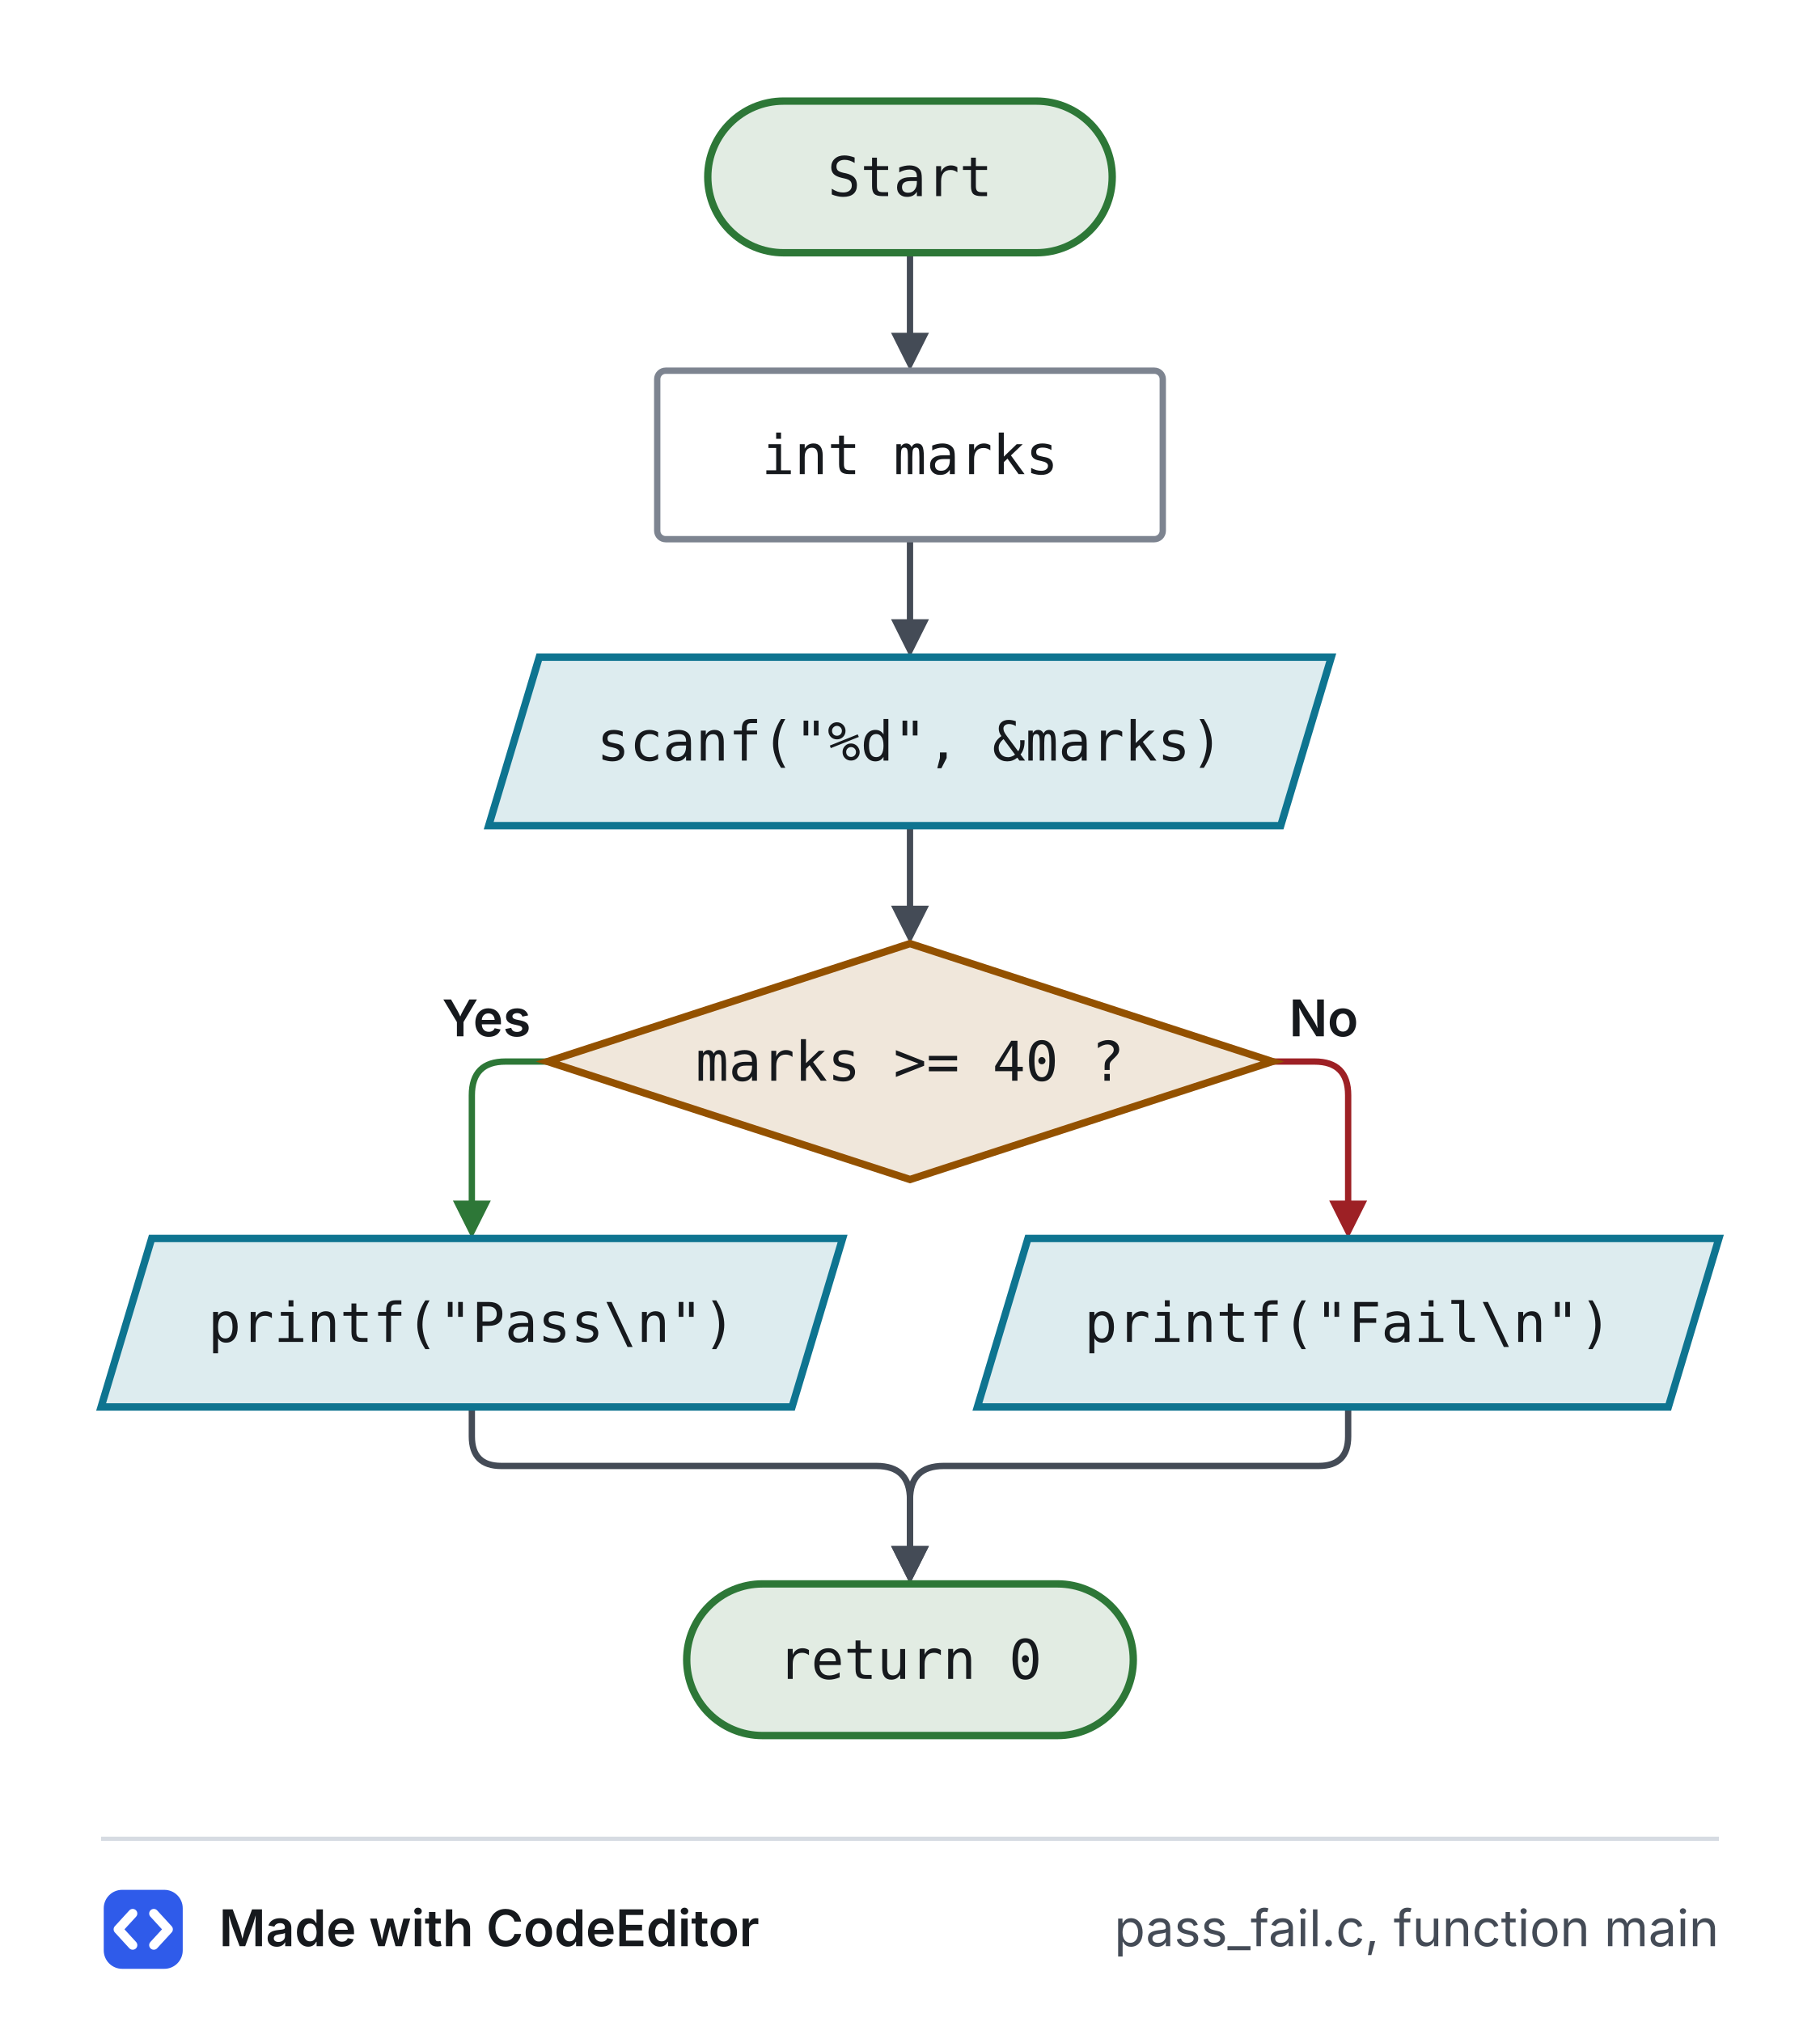
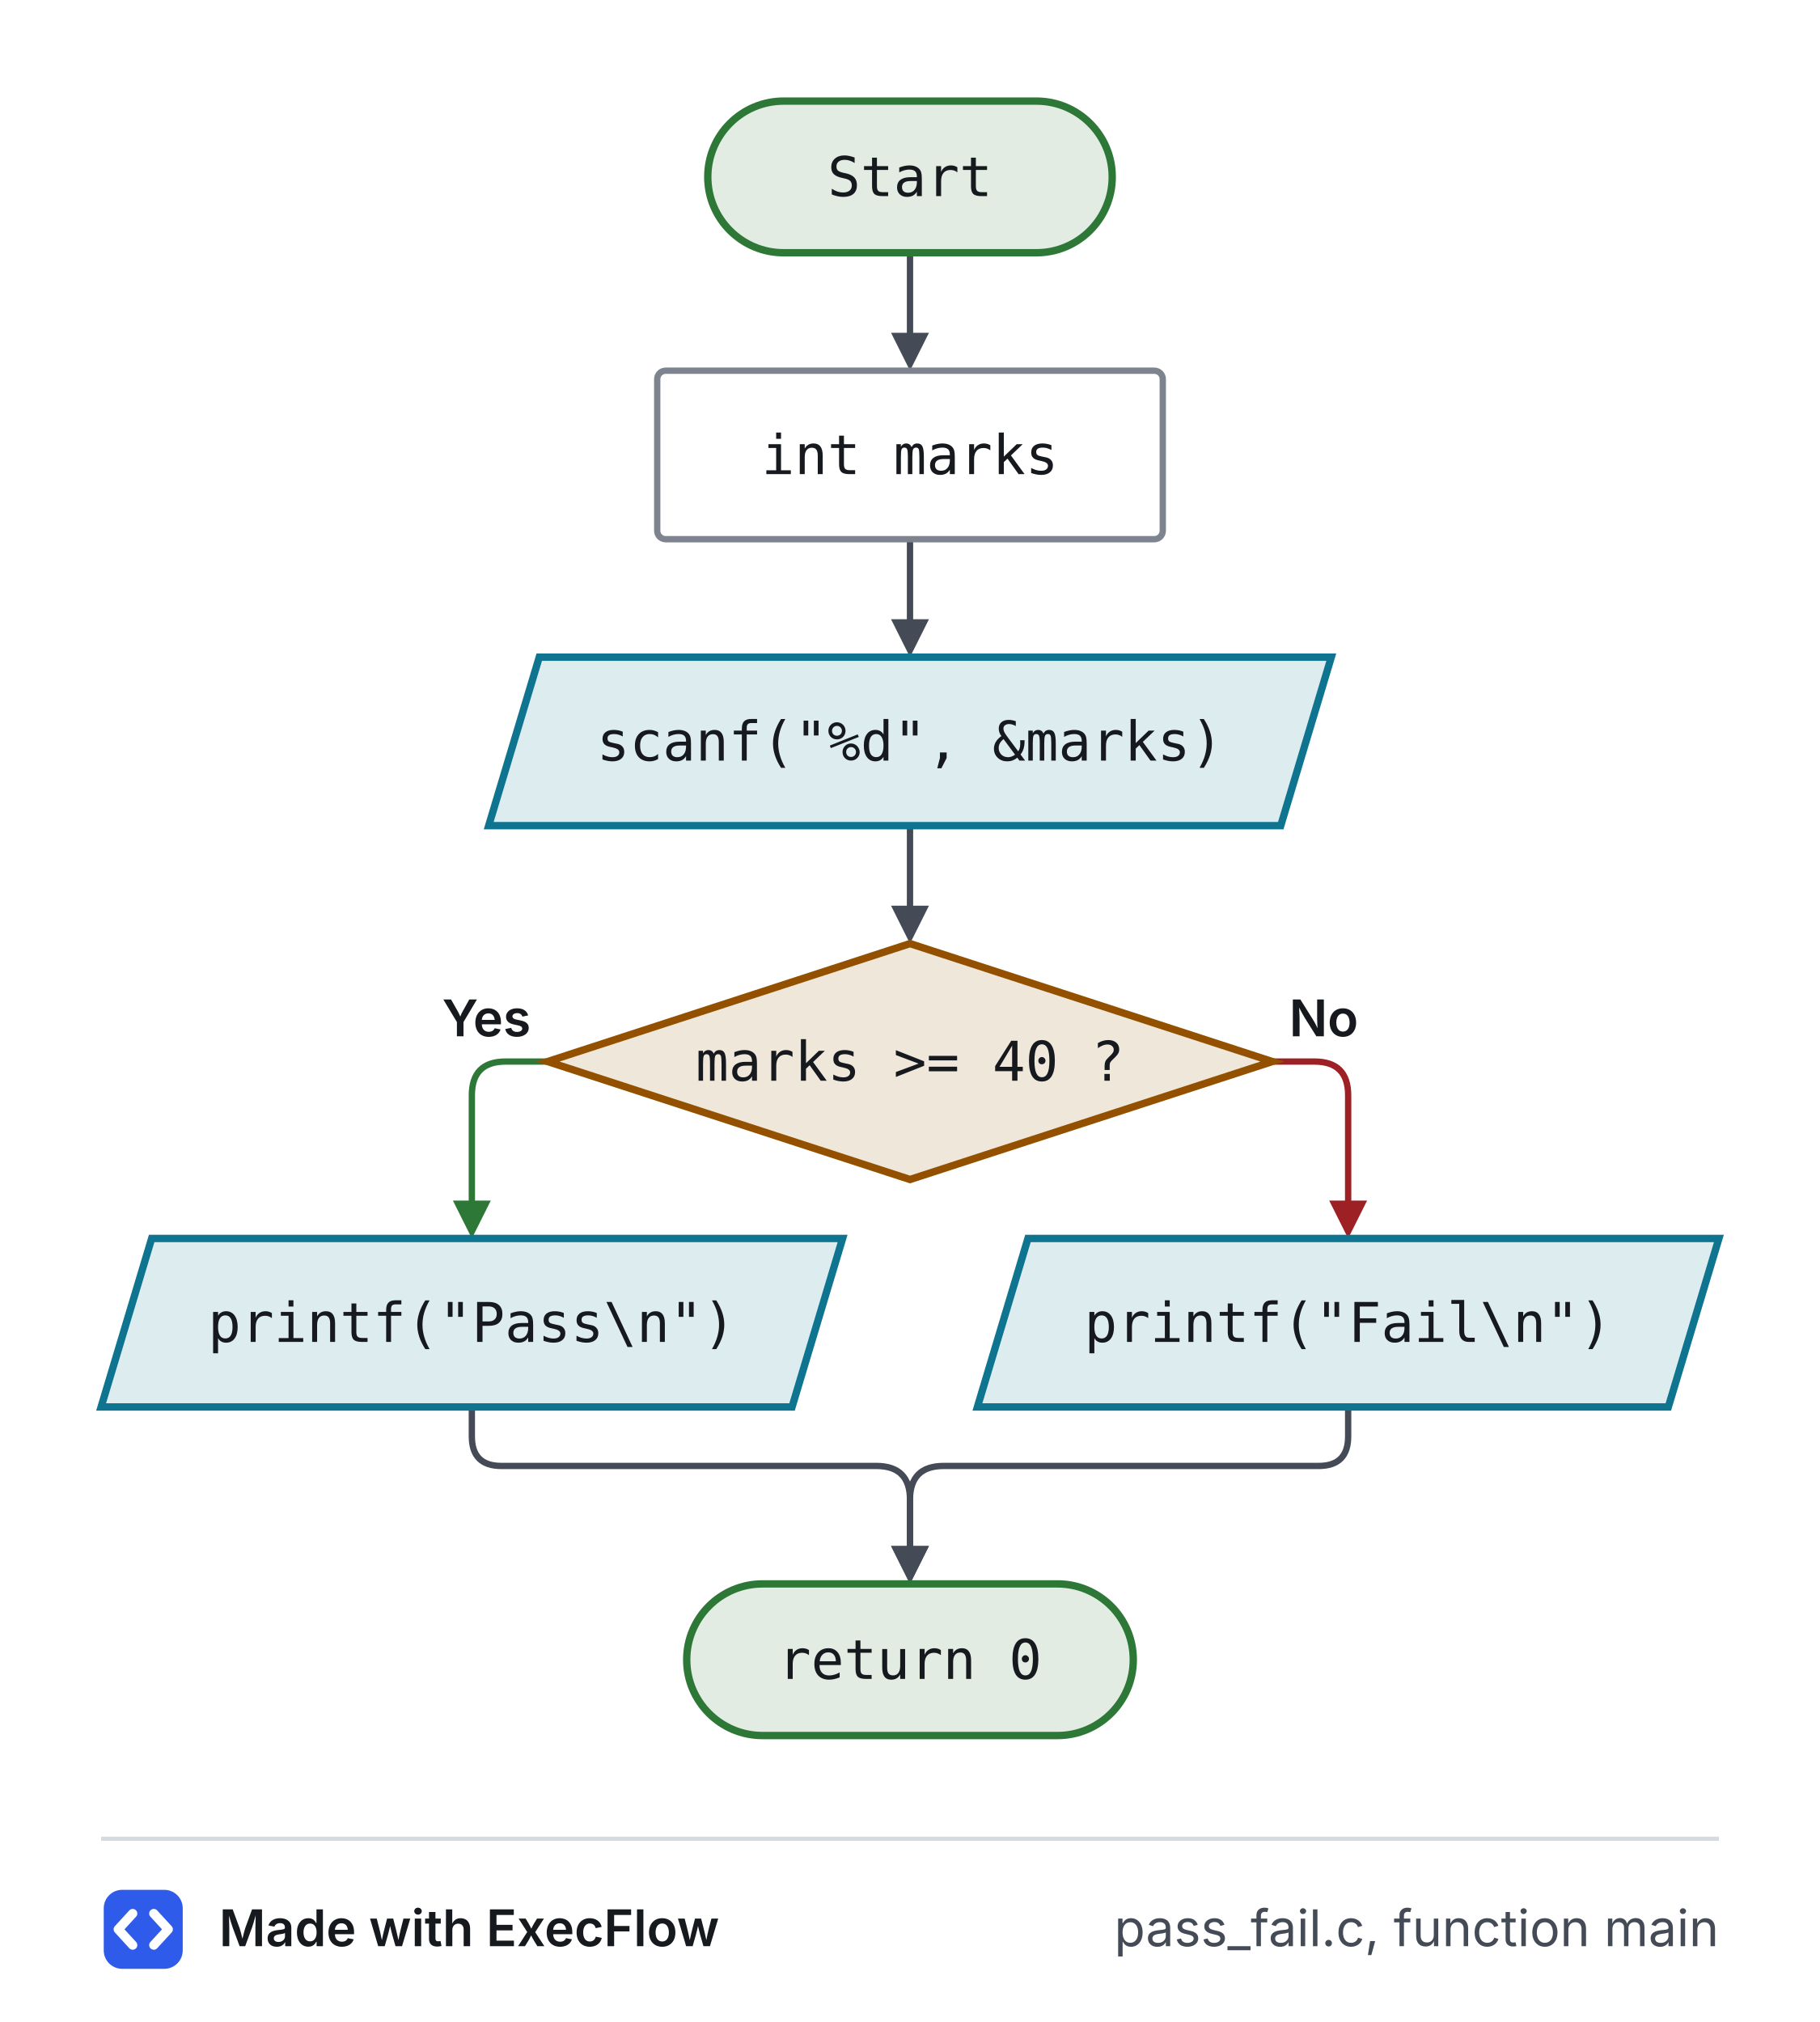
<svg xmlns="http://www.w3.org/2000/svg" viewBox="0 0 432 480" width="432" height="480" role="img" aria-label="Flowchart of main in pass_fail.c">
  <rect x="0" y="0" width="432" height="480" fill="#ffffff" />
  <svg viewBox="0 0 432 436" width="432" height="436" x="0" y="0">
    <g>
      <g>
        <path d="M216,60 L216,82" style="fill:none;stroke:#444b56;stroke-width:1.5;stroke-linejoin:round;stroke-linecap:round" />
        <polygon points="216,88 220.5,79 211.5,79" style="fill:#444b56;stroke:none" />
      </g>
      <g>
        <path d="M216,128 L216,150" style="fill:none;stroke:#444b56;stroke-width:1.5;stroke-linejoin:round;stroke-linecap:round" />
        <polygon points="216,156 220.5,147 211.5,147" style="fill:#444b56;stroke:none" />
      </g>
      <g>
        <path d="M216,196 L216,218" style="fill:none;stroke:#444b56;stroke-width:1.5;stroke-linejoin:round;stroke-linecap:round" />
        <polygon points="216,224 220.5,215 211.5,215" style="fill:#444b56;stroke:none" />
      </g>
      <g>
        <path d="M130,252 L120,252 Q112,252 112,260 L112,288" style="fill:none;stroke:#2d7737;stroke-width:1.5;stroke-linejoin:round;stroke-linecap:round" />
        <polygon points="112,294 116.5,285 107.5,285" style="fill:#2d7737;stroke:none" />
        <text x="126" y="246" text-anchor="end" style="fill:#16191d;font-family:&quot;Geist&quot;, ui-sans-serif, system-ui, -apple-system, &quot;Segoe UI&quot;, sans-serif;font-size:12px;font-weight:600">Yes</text>
      </g>
      <g>
        <path d="M302,252 L312,252 Q320,252 320,260 L320,288" style="fill:none;stroke:#9d2025;stroke-width:1.5;stroke-linejoin:round;stroke-linecap:round" />
        <polygon points="320,294 324.5,285 315.5,285" style="fill:#9d2025;stroke:none" />
        <text x="306" y="246" text-anchor="start" style="fill:#16191d;font-family:&quot;Geist&quot;, ui-sans-serif, system-ui, -apple-system, &quot;Segoe UI&quot;, sans-serif;font-size:12px;font-weight:600">No</text>
      </g>
      <g>
        <path d="M112,334 L112,341 Q112,348 119,348 L208,348 Q216,348 216,356 L216,370" style="fill:none;stroke:#444b56;stroke-width:1.5;stroke-linejoin:round;stroke-linecap:round" />
        <polygon points="216,376 220.5,367 211.5,367" style="fill:#444b56;stroke:none" />
      </g>
      <g>
        <path d="M320,334 L320,341 Q320,348 313,348 L224,348 Q216,348 216,356 L216,370" style="fill:none;stroke:#444b56;stroke-width:1.5;stroke-linejoin:round;stroke-linecap:round" />
        <polygon points="216,376 220.5,367 211.5,367" style="fill:#444b56;stroke:none" />
      </g>
    </g>
    <g>
      <g>
        <rect x="168" y="24" width="96" height="36" rx="18" style="fill:#e2ece3;stroke:#2d7737;stroke-width:1.75" />
        <text x="216" y="46.55" text-anchor="middle" style="fill:#16191d;font-family:&quot;JetBrains Mono&quot;, ui-monospace, &quot;Cascadia Mono&quot;, Consolas, monospace;font-size:13px">
          <tspan x="216" y="46.55">Start</tspan>
        </text>
      </g>
      <g>
        <rect x="156" y="88" width="120" height="40" rx="2" style="fill:#ffffff;stroke:#7d8490;stroke-width:1.5" />
        <text x="216" y="112.55" text-anchor="middle" style="fill:#16191d;font-family:&quot;JetBrains Mono&quot;, ui-monospace, &quot;Cascadia Mono&quot;, Consolas, monospace;font-size:13px">
          <tspan x="216" y="112.55">int marks</tspan>
        </text>
      </g>
      <g>
        <polygon points="128,156 316,156 304,196 116,196" style="fill:#ddecef;stroke:#0e7490;stroke-width:1.75" />
        <text x="216" y="180.55" text-anchor="middle" style="fill:#16191d;font-family:&quot;JetBrains Mono&quot;, ui-monospace, &quot;Cascadia Mono&quot;, Consolas, monospace;font-size:13px">
          <tspan x="216" y="180.55">scanf("%d", &amp;marks)</tspan>
        </text>
      </g>
      <g>
        <polygon points="216,224 302,252 216,280 130,252" style="fill:#f0e7db;stroke:#935100;stroke-width:1.75" />
        <text x="216" y="256.55" text-anchor="middle" style="fill:#16191d;font-family:&quot;JetBrains Mono&quot;, ui-monospace, &quot;Cascadia Mono&quot;, Consolas, monospace;font-size:13px">
          <tspan x="216" y="256.55">marks &gt;= 40 ?</tspan>
        </text>
      </g>
      <g>
        <polygon points="36,294 200,294 188,334 24,334" style="fill:#ddecef;stroke:#0e7490;stroke-width:1.75" />
        <text x="112" y="318.55" text-anchor="middle" style="fill:#16191d;font-family:&quot;JetBrains Mono&quot;, ui-monospace, &quot;Cascadia Mono&quot;, Consolas, monospace;font-size:13px">
          <tspan x="112" y="318.55">printf("Pass\n")</tspan>
        </text>
      </g>
      <g>
        <polygon points="244,294 408,294 396,334 232,334" style="fill:#ddecef;stroke:#0e7490;stroke-width:1.75" />
        <text x="320" y="318.55" text-anchor="middle" style="fill:#16191d;font-family:&quot;JetBrains Mono&quot;, ui-monospace, &quot;Cascadia Mono&quot;, Consolas, monospace;font-size:13px">
          <tspan x="320" y="318.55">printf("Fail\n")</tspan>
        </text>
      </g>
      <g>
        <rect x="163" y="376" width="106" height="36" rx="18" style="fill:#e2ece3;stroke:#2d7737;stroke-width:1.75" />
        <text x="216" y="398.55" text-anchor="middle" style="fill:#16191d;font-family:&quot;JetBrains Mono&quot;, ui-monospace, &quot;Cascadia Mono&quot;, Consolas, monospace;font-size:13px">
          <tspan x="216" y="398.55">return 0</tspan>
        </text>
      </g>
    </g>
  </svg>
  <g>
    <line x1="24" y1="436.5" x2="408" y2="436.5" stroke="#d6dbe2" stroke-width="1" />
    <svg viewBox="0 0 32 32" width="20" height="20" aria-hidden="true" focusable="false" x="24" y="448">
      <rect x="1" y="1" width="30" height="30" rx="7" fill="#2f5bea" />
      <path d="M12 10L6.5 16L12 22M20 10L25.5 16L20 22" fill="none" stroke="#ffffff" stroke-width="3.5" stroke-linecap="round" stroke-linejoin="round" />
    </svg>
-     <text x="52" y="462" style="fill:#16191d;font-family:&quot;Geist&quot;, ui-sans-serif, system-ui, -apple-system, &quot;Segoe UI&quot;, sans-serif;font-size:12px;font-weight:600">Made with CodeEditor</text>
+     <text x="52" y="462" style="fill:#16191d;font-family:&quot;Geist&quot;, ui-sans-serif, system-ui, -apple-system, &quot;Segoe UI&quot;, sans-serif;font-size:12px;font-weight:600">Made with ExecFlow</text>
    <text x="408" y="462" text-anchor="end" style="fill:#444b56;font-family:&quot;Geist&quot;, ui-sans-serif, system-ui, -apple-system, &quot;Segoe UI&quot;, sans-serif;font-size:12px">pass_fail.c, function main</text>
  </g>
</svg>
